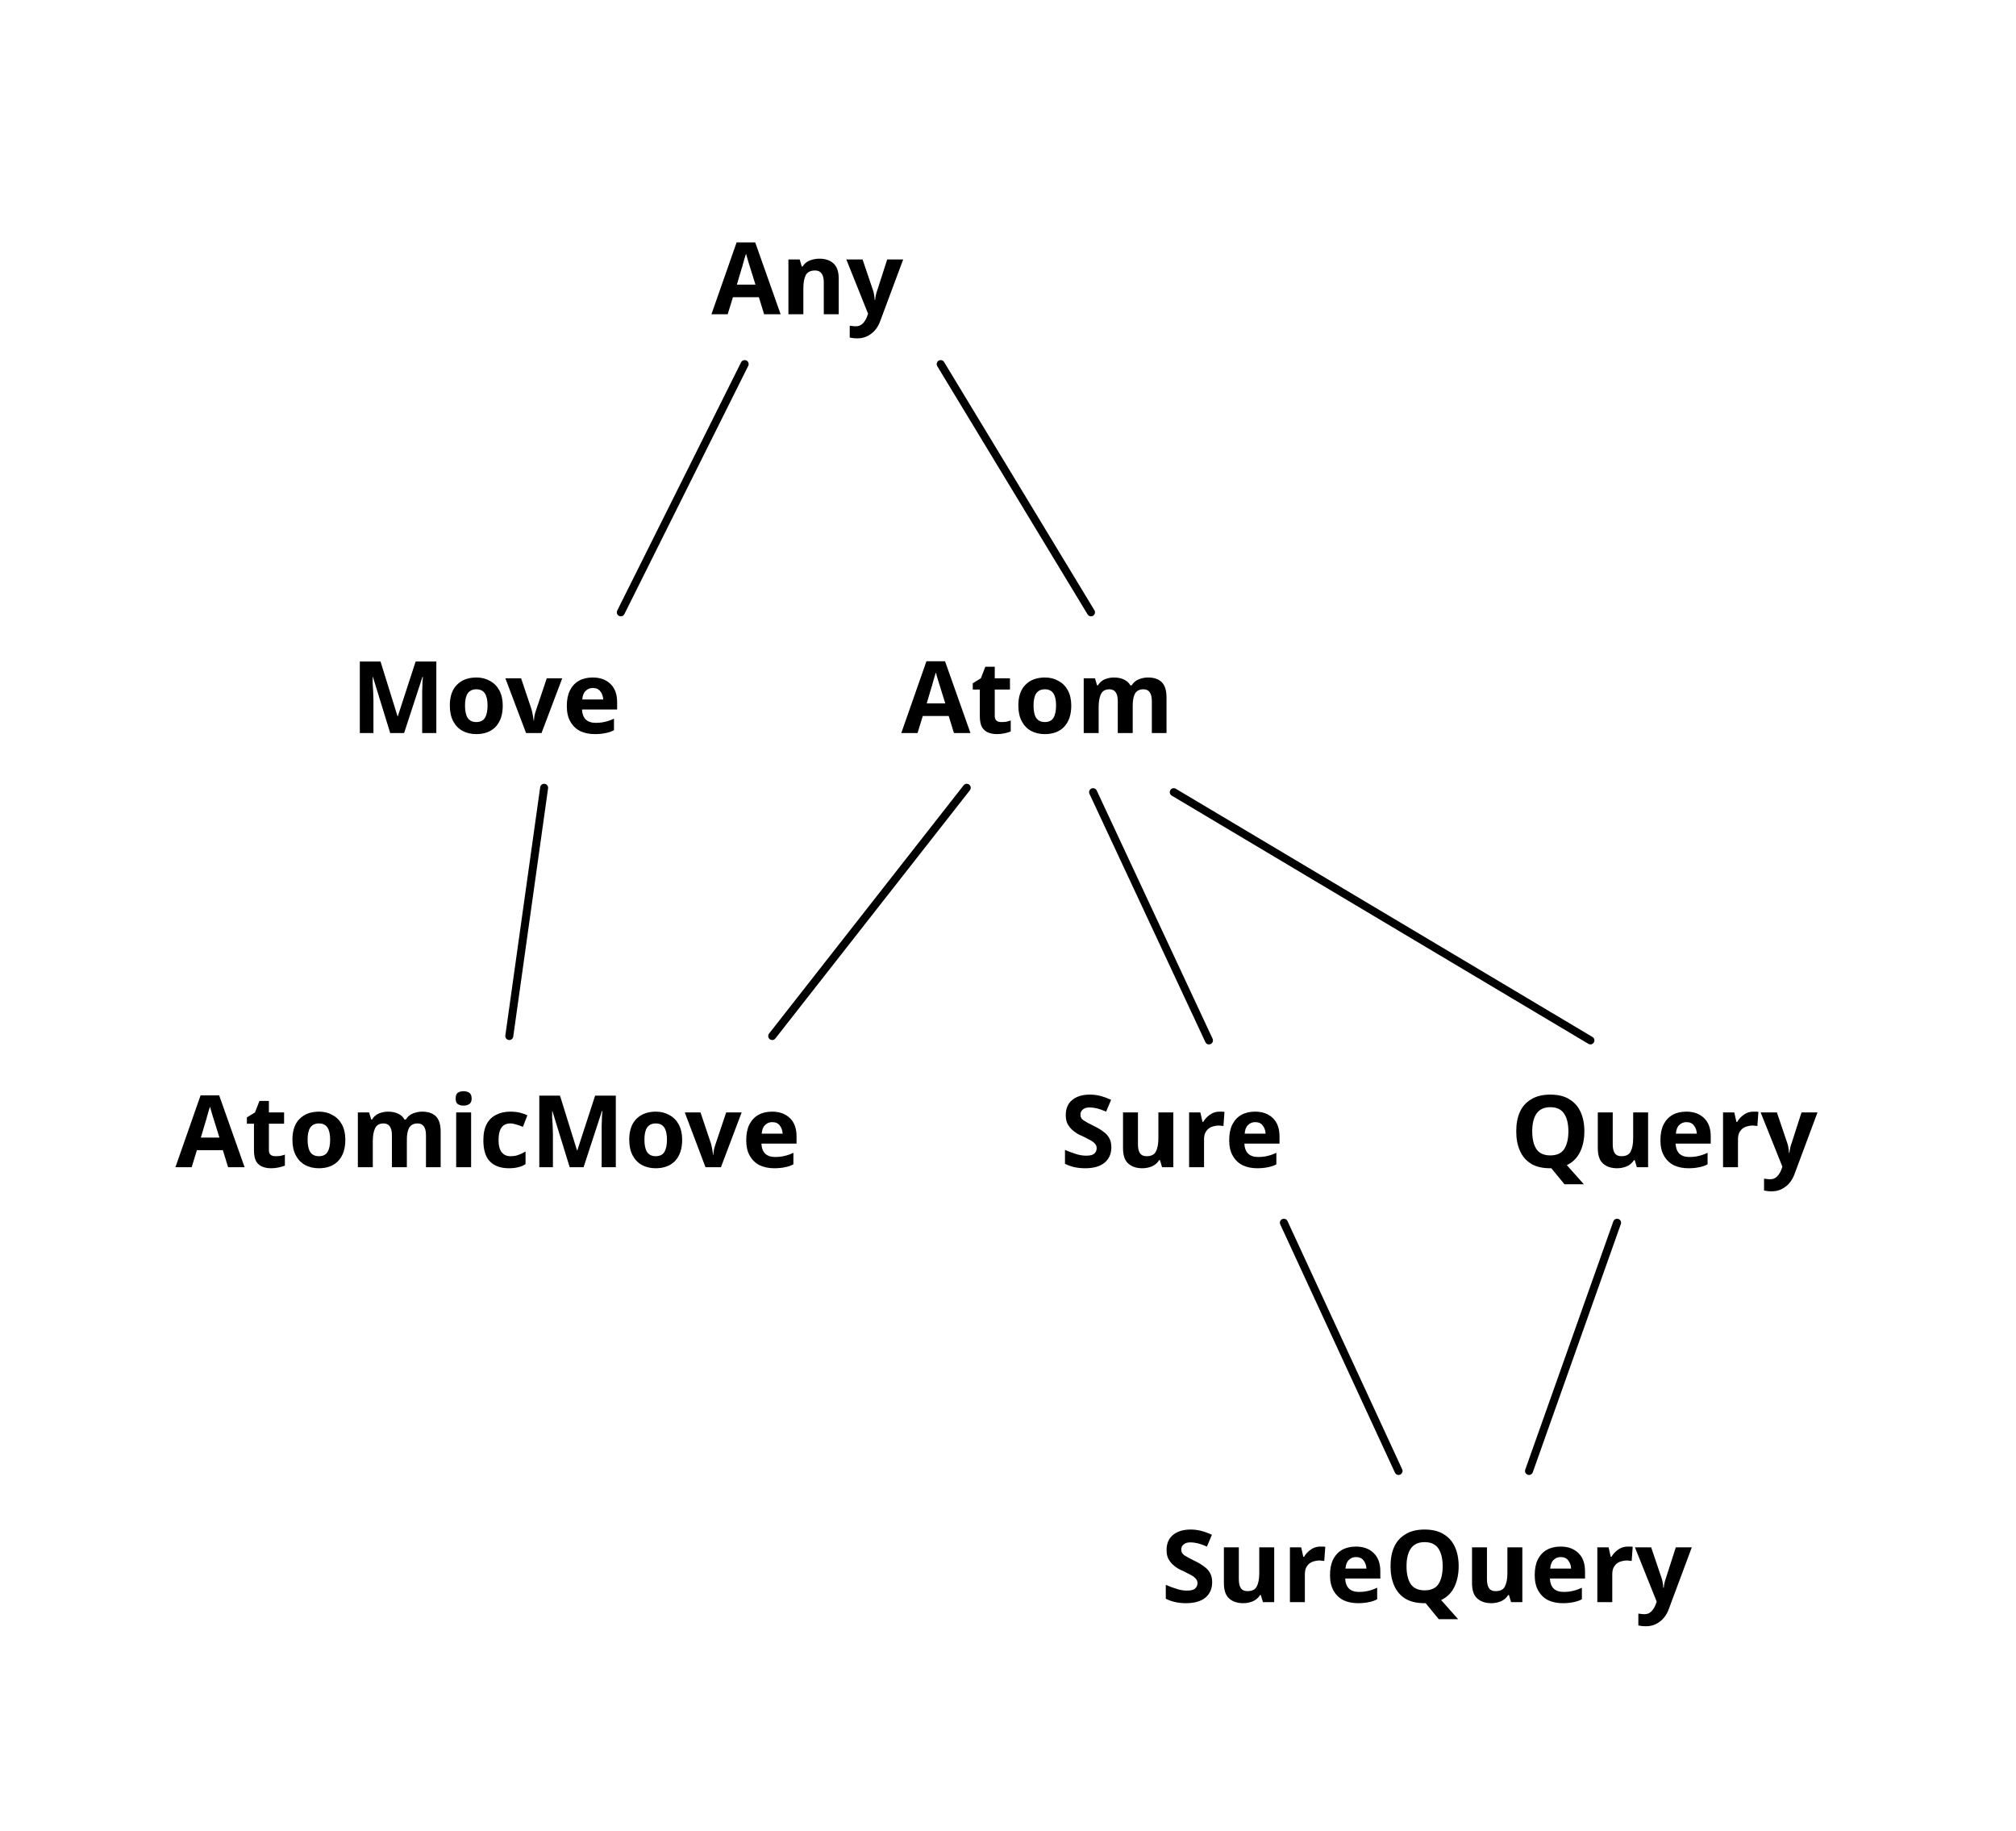
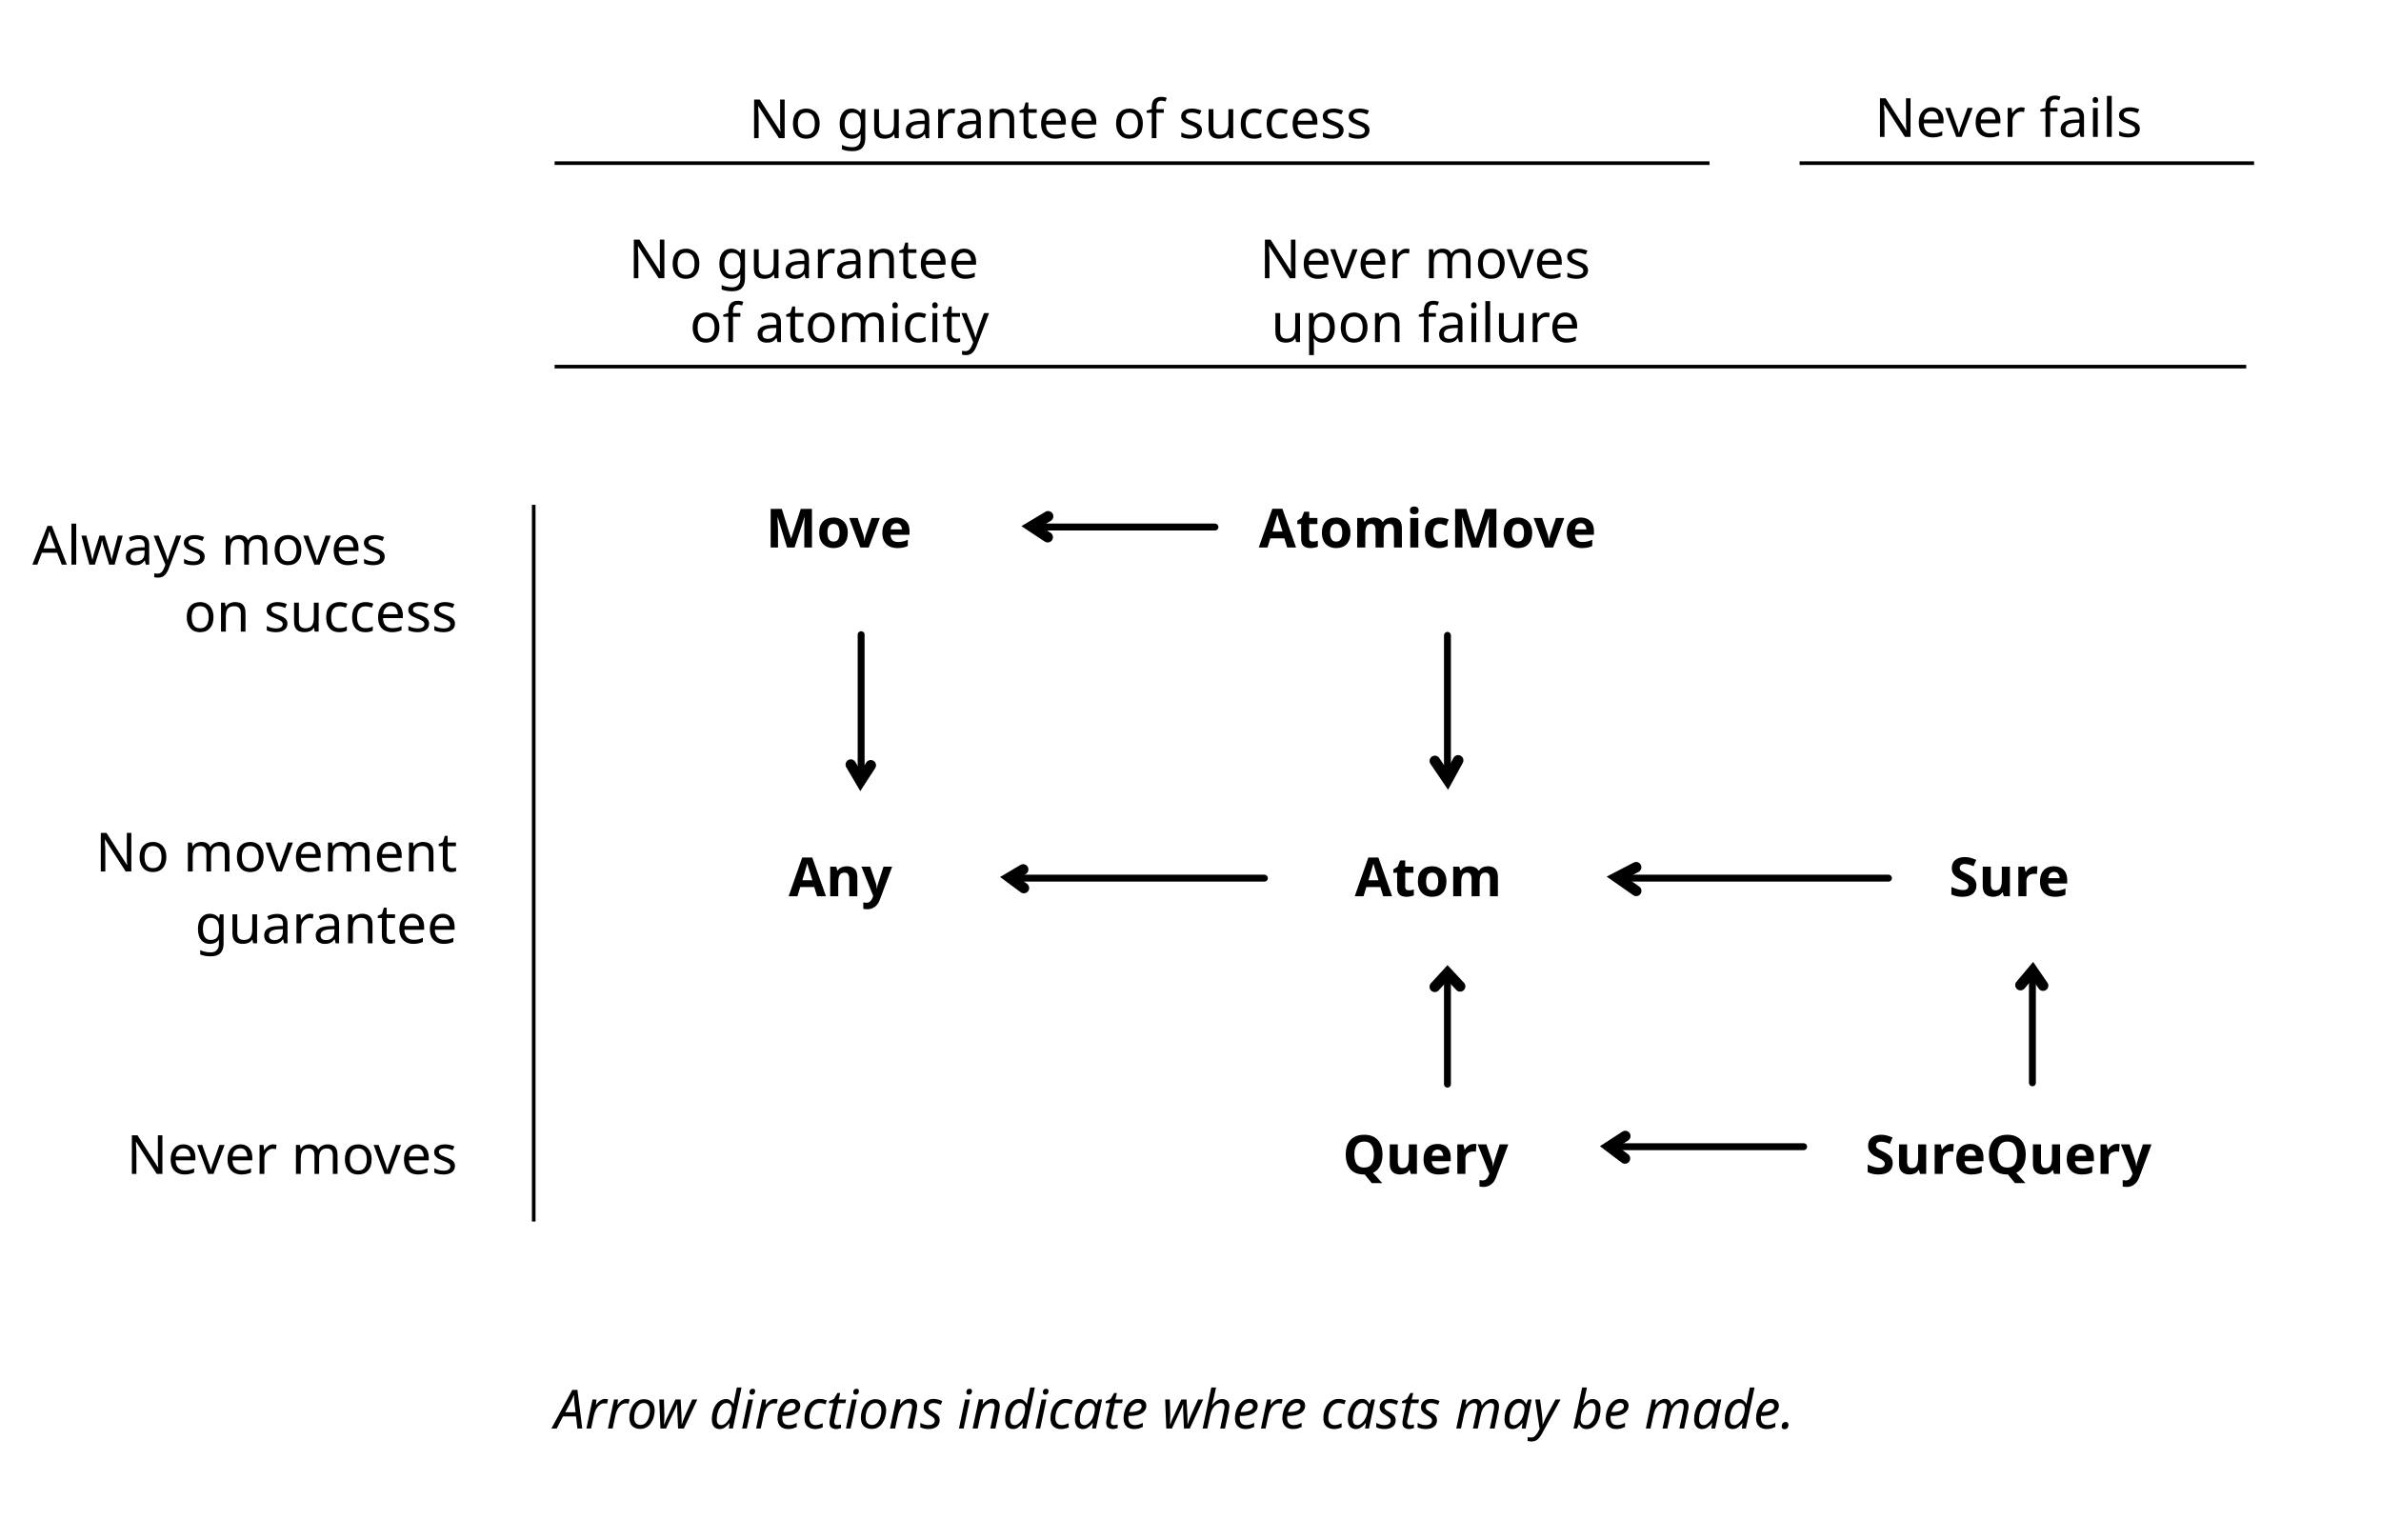
- <svg xmlns="http://www.w3.org/2000/svg" width="120.22mm" height="109.123mm" viewBox="0 0 120.22 109.123" version="1.1" id="svg5">
-   <defs id="defs2" />
-   <text xml:space="preserve" style="font-style:normal;font-variant:normal;font-weight:bold;font-stretch:normal;font-size:5.973px;line-height:3.111px;font-family:sans-serif;-inkscape-font-specification:'sans-serif Bold';text-align:center;letter-spacing:0px;word-spacing:0px;text-anchor:middle;fill:#000000;fill-opacity:1;stroke:none;stroke-width:0.124" x="56.792" y="18.735" id="text2054">
-     <tspan id="tspan2052" style="text-align:center;text-anchor:middle;stroke-width:0.124" x="50.476" y="18.735">Any</tspan>
+ <svg xmlns="http://www.w3.org/2000/svg" width="10.359in" height="6.697in" viewBox="0 0 263.115 170.11" version="1.1" id="svg5">
+   <defs id="defs2">
+     </defs>
+   <text xml:space="preserve" style="font-style:normal;font-variant:normal;font-weight:normal;font-stretch:normal;font-size:5.973px;line-height:3.111px;font-family:sans-serif;-inkscape-font-specification:sans-serif;text-align:end;letter-spacing:0px;word-spacing:0px;text-anchor:end;fill:#000000;fill-opacity:1;stroke:none;stroke-width:0.124" x="80.825" y="129.737" id="text29441-7-2-6">
+     <tspan id="tspan29439-9-7-4" style="font-style:normal;font-variant:normal;font-weight:normal;font-stretch:normal;font-family:sans-serif;-inkscape-font-specification:sans-serif;text-align:end;text-anchor:end;stroke-width:0.124" x="55.197" y="129.737">Never moves</tspan>
  </text>
-   <text xml:space="preserve" style="font-style:normal;font-variant:normal;font-weight:bold;font-stretch:normal;font-size:5.973px;line-height:3.111px;font-family:sans-serif;-inkscape-font-specification:'sans-serif Bold';text-align:center;letter-spacing:0px;word-spacing:0px;text-anchor:middle;fill:#000000;fill-opacity:1;stroke:none;stroke-width:0.124" x="79.641" y="69.587" id="text5298">
-     <tspan id="tspan5296" style="text-align:center;text-anchor:middle;stroke-width:0.124" x="72.224" y="69.587">Sure</tspan>
+   <text xml:space="preserve" style="font-style:normal;font-variant:normal;font-weight:normal;font-stretch:normal;font-size:5.973px;line-height:3.111px;font-family:sans-serif;-inkscape-font-specification:sans-serif;text-align:end;letter-spacing:0px;word-spacing:0px;text-anchor:end;fill:#000000;fill-opacity:1;stroke:none;stroke-width:0.124" x="83.352" y="96.316" id="text29441-7-0-6-6">
+     <tspan id="tspan29439-9-5-71-9" style="font-style:normal;font-variant:normal;font-weight:normal;font-stretch:normal;font-family:sans-serif;-inkscape-font-specification:sans-serif;text-align:end;text-anchor:end;stroke-width:0.124" x="55.197" y="96.316">No movement</tspan>
  </text>
-   <text xml:space="preserve" style="font-style:normal;font-variant:normal;font-weight:bold;font-stretch:normal;font-size:5.973px;line-height:3.111px;font-family:sans-serif;-inkscape-font-specification:'sans-serif Bold';text-align:center;letter-spacing:0px;word-spacing:0px;text-anchor:middle;fill:#000000;fill-opacity:1;stroke:none;stroke-width:0.124" x="39.904" y="43.703" id="text6130">
-     <tspan id="tspan6128" style="text-align:center;text-anchor:middle;stroke-width:0.124" x="31.326" y="43.703">Move</tspan>
+   <text xml:space="preserve" style="font-style:normal;font-variant:normal;font-weight:normal;font-stretch:normal;font-size:5.973px;line-height:3.111px;font-family:sans-serif;-inkscape-font-specification:sans-serif;text-align:end;letter-spacing:0px;word-spacing:0px;text-anchor:end;fill:#000000;fill-opacity:1;stroke:none;stroke-width:0.124" x="82.925" y="62.4" id="text29441-7-0-9-7-6">
+     <tspan id="tspan129244" x="55.197" y="62.4">
+       <tspan id="tspan29439-9-5-7-1-9" style="font-style:normal;font-variant:normal;font-weight:normal;font-stretch:normal;font-family:sans-serif;-inkscape-font-specification:sans-serif;text-align:end;text-anchor:end;stroke-width:0.124" x="55.197" y="62.4">Always moves</tspan>
+     </tspan>
  </text>
-   <text xml:space="preserve" style="font-style:normal;font-variant:normal;font-weight:bold;font-stretch:normal;font-size:5.973px;line-height:3.111px;font-family:sans-serif;-inkscape-font-specification:'sans-serif Bold';text-align:center;letter-spacing:0px;word-spacing:0px;text-anchor:middle;fill:#000000;fill-opacity:1;stroke:none;stroke-width:0.124" x="72.863" y="43.703" id="text6698">
-     <tspan id="tspan6696" style="text-align:center;text-anchor:middle;stroke-width:0.124" x="64.211" y="43.703">Atom</tspan>
+   <text xml:space="preserve" style="font-style:normal;font-variant:normal;font-weight:normal;font-stretch:normal;font-size:5.973px;line-height:3.111px;font-family:sans-serif;-inkscape-font-specification:sans-serif;text-align:center;letter-spacing:0px;word-spacing:0px;text-anchor:middle;fill:#000000;fill-opacity:1;stroke:none;stroke-width:0.124" x="101.34" y="30.75" id="text29441-7-0-9-9-4-6-0">
+     <tspan id="tspan153576" x="95.024" y="30.75">
+       <tspan id="tspan29439-9-5-7-5-6-6-9" style="font-style:normal;font-variant:normal;font-weight:normal;font-stretch:normal;font-family:sans-serif;-inkscape-font-specification:sans-serif;text-align:center;text-anchor:middle;stroke-width:0.124" x="95.024" y="30.75">No guarantee</tspan>
+     </tspan>
  </text>
-   <text xml:space="preserve" style="font-style:normal;font-variant:normal;font-weight:bold;font-stretch:normal;font-size:5.973px;line-height:3.111px;font-family:sans-serif;-inkscape-font-specification:'sans-serif Bold';text-align:center;letter-spacing:0px;word-spacing:0px;text-anchor:middle;fill:#000000;fill-opacity:1;stroke:none;stroke-width:0.124" x="111.469" y="69.587" id="text7376">
-     <tspan id="tspan7374" style="text-align:center;text-anchor:middle;stroke-width:0.124" x="101.561" y="69.587">Query</tspan>
+   <text xml:space="preserve" style="font-style:normal;font-variant:normal;font-weight:normal;font-stretch:normal;font-size:5.973px;line-height:3.111px;font-family:sans-serif;-inkscape-font-specification:sans-serif;text-align:center;letter-spacing:0px;word-spacing:0px;text-anchor:middle;fill:#000000;fill-opacity:1;stroke:none;stroke-width:0.124" x="129.706" y="15.263" id="text29441-7-0-9-9-4-6-0-0">
+     <tspan id="tspan153576-4" x="123.39" y="15.263">
+       <tspan id="tspan29439-9-5-7-5-6-6-9-9" style="font-style:normal;font-variant:normal;font-weight:normal;font-stretch:normal;font-family:sans-serif;-inkscape-font-specification:sans-serif;text-align:center;text-anchor:middle;stroke-width:0.124" x="123.39" y="15.263">No guarantee of success</tspan>
+     </tspan>
  </text>
-   <text xml:space="preserve" style="font-style:normal;font-variant:normal;font-weight:bold;font-stretch:normal;font-size:5.973px;line-height:3.111px;font-family:sans-serif;-inkscape-font-specification:'sans-serif Bold';text-align:center;letter-spacing:0px;word-spacing:0px;text-anchor:middle;fill:#000000;fill-opacity:1;stroke:none;stroke-width:0.124" x="105.012" y="95.516" id="text8072">
-     <tspan id="tspan8070" style="text-align:center;text-anchor:middle;stroke-width:0.124" x="87.394" y="95.516">SureQuery</tspan>
+   <text xml:space="preserve" style="font-style:normal;font-variant:normal;font-weight:normal;font-stretch:normal;font-size:5.973px;line-height:3.111px;font-family:sans-serif;-inkscape-font-specification:sans-serif;text-align:center;letter-spacing:0px;word-spacing:0px;text-anchor:middle;fill:#000000;fill-opacity:1;stroke:none;stroke-width:0.124" x="230.601" y="15.125" id="text29441-7-0-9-9-4-6-0-5">
+     <tspan id="tspan29439-9-5-7-5-6-6-9-1" style="font-style:normal;font-variant:normal;font-weight:normal;font-stretch:normal;font-family:sans-serif;-inkscape-font-specification:sans-serif;text-align:center;text-anchor:middle;stroke-width:0.124" x="224.285" y="15.125">Never fails</tspan>
  </text>
-   <text xml:space="preserve" style="font-style:normal;font-variant:normal;font-weight:bold;font-stretch:normal;font-size:5.973px;line-height:3.111px;font-family:sans-serif;-inkscape-font-specification:'sans-serif Bold';text-align:center;letter-spacing:0px;word-spacing:0px;text-anchor:middle;fill:#000000;fill-opacity:1;stroke:none;stroke-width:0.124" x="51.975" y="69.587" id="text8076">
-     <tspan id="tspan8074" style="text-align:center;text-anchor:middle;stroke-width:0.124" x="31.441" y="69.587">AtomicMove</tspan>
+   <text xml:space="preserve" style="font-style:normal;font-variant:normal;font-weight:bold;font-stretch:normal;font-size:5.973px;line-height:3.111px;font-family:sans-serif;-inkscape-font-specification:'sans-serif Bold';text-align:center;letter-spacing:0px;word-spacing:0px;text-anchor:middle;fill:#000000;fill-opacity:1;stroke:none;stroke-width:0.124" x="101.514" y="99.047" id="text2054-9-6-6">
+     <tspan id="tspan2052-6-3-0" style="font-style:normal;font-variant:normal;font-weight:bold;font-stretch:normal;font-family:sans-serif;-inkscape-font-specification:'sans-serif Bold';text-align:center;text-anchor:middle;stroke-width:0.124" x="95.198" y="99.047">Any</tspan>
  </text>
-   <g id="g11143" transform="matrix(0.4703354,0,0,0.4703354,10.95299,2.921165)">
-     <path style="fill:none;stroke:#000000;stroke-width:1.012;stroke-linecap:round;stroke-linejoin:miter;stroke-miterlimit:4;stroke-dasharray:none;stroke-opacity:1" d="M 71.126,39.94 55.423,71.406" id="path10769" />
-     <path style="fill:none;stroke:#000000;stroke-width:1.012;stroke-linecap:round;stroke-linejoin:miter;stroke-miterlimit:4;stroke-dasharray:none;stroke-opacity:1" d="M 95.979,39.94 115.039,71.406" id="path10957" />
-   </g>
-   <path style="fill:none;stroke:#000000;stroke-width:0.476;stroke-linecap:round;stroke-linejoin:miter;stroke-miterlimit:4;stroke-dasharray:none;stroke-opacity:1" d="M 69.994,47.227 94.842,62.026" id="path127911" />
-   <path style="fill:none;stroke:#000000;stroke-width:0.476;stroke-linecap:round;stroke-linejoin:miter;stroke-miterlimit:4;stroke-dasharray:none;stroke-opacity:1" d="m 65.184,47.227 6.911,14.8" id="path127913" />
-   <path style="fill:none;stroke:#000000;stroke-width:0.476;stroke-linecap:round;stroke-linejoin:miter;stroke-miterlimit:4;stroke-dasharray:none;stroke-opacity:1" d="M 30.371,61.766 32.448,46.966" id="path10769-9" />
-   <path style="fill:none;stroke:#000000;stroke-width:0.476;stroke-linecap:round;stroke-linejoin:miter;stroke-miterlimit:4;stroke-dasharray:none;stroke-opacity:1" d="M 46.049,61.766 57.65,46.966" id="use11561" />
-   <path style="fill:none;stroke:#000000;stroke-width:0.476;stroke-linecap:round;stroke-linejoin:miter;stroke-miterlimit:4;stroke-dasharray:none;stroke-opacity:1" d="M 83.4,87.695 76.561,72.896" id="path128418" />
-   <path style="fill:none;stroke:#000000;stroke-width:0.476;stroke-linecap:round;stroke-linejoin:miter;stroke-miterlimit:4;stroke-dasharray:none;stroke-opacity:1" d="M 91.18,87.695 96.431,72.896" id="use128420" />
+   <text xml:space="preserve" style="font-style:normal;font-variant:normal;font-weight:bold;font-stretch:normal;font-size:5.973px;line-height:3.111px;font-family:sans-serif;-inkscape-font-specification:'sans-serif Bold';text-align:center;letter-spacing:0px;word-spacing:0px;text-anchor:middle;fill:#000000;fill-opacity:1;stroke:none;stroke-width:0.124" x="101.345" y="60.505" id="text12013-4-1-4">
+     <tspan id="tspan12011-1-7-3" style="font-style:normal;font-variant:normal;font-weight:bold;font-stretch:normal;font-family:sans-serif;-inkscape-font-specification:'sans-serif Bold';text-align:center;text-anchor:middle;stroke-width:0.124" x="95.029" y="60.505">Move</tspan>
+   </text>
+   <text xml:space="preserve" style="font-style:normal;font-variant:normal;font-weight:bold;font-stretch:normal;font-size:5.973px;line-height:3.111px;font-family:sans-serif;-inkscape-font-specification:'sans-serif Bold';text-align:center;letter-spacing:0px;word-spacing:0px;text-anchor:middle;fill:#000000;fill-opacity:1;stroke:none;stroke-width:0.124" x="230.588" y="129.737" id="text23415-0-0-1">
+     <tspan id="tspan23413-5-2-9" style="font-style:normal;font-variant:normal;font-weight:bold;font-stretch:normal;font-family:sans-serif;-inkscape-font-specification:'sans-serif Bold';text-align:center;text-anchor:middle;stroke-width:0.124" x="224.272" y="129.737">SureQuery</tspan>
+   </text>
+   <text xml:space="preserve" style="font-style:normal;font-variant:normal;font-weight:bold;font-stretch:normal;font-size:5.973px;line-height:3.111px;font-family:sans-serif;-inkscape-font-specification:'sans-serif Bold';text-align:center;letter-spacing:0px;word-spacing:0px;text-anchor:middle;fill:#000000;fill-opacity:1;stroke:none;stroke-width:0.124" x="166.4" y="60.505" id="text12013-4-4-8-6-7">
+     <tspan id="tspan12011-1-5-5-6-4" style="font-style:normal;font-variant:normal;font-weight:bold;font-stretch:normal;font-family:sans-serif;-inkscape-font-specification:'sans-serif Bold';text-align:center;text-anchor:middle;stroke-width:0.124" x="160.084" y="60.505">AtomicMove</tspan>
+   </text>
+   <text xml:space="preserve" style="font-style:normal;font-variant:normal;font-weight:bold;font-stretch:normal;font-size:5.973px;line-height:3.111px;font-family:sans-serif;-inkscape-font-specification:'sans-serif Bold';text-align:center;letter-spacing:0px;word-spacing:0px;text-anchor:middle;fill:#000000;fill-opacity:1;stroke:none;stroke-width:0.124" x="166.175" y="129.737" id="text13213-0-6-7">
+     <tspan id="tspan13211-6-1-8" style="font-style:normal;font-variant:normal;font-weight:bold;font-stretch:normal;font-family:sans-serif;-inkscape-font-specification:'sans-serif Bold';text-align:center;text-anchor:middle;stroke-width:0.124" x="159.859" y="129.737">Query</tspan>
+   </text>
+   <text xml:space="preserve" style="font-style:normal;font-variant:normal;font-weight:bold;font-stretch:normal;font-size:5.973px;line-height:3.111px;font-family:sans-serif;-inkscape-font-specification:'sans-serif Bold';text-align:center;letter-spacing:0px;word-spacing:0px;text-anchor:middle;fill:#000000;fill-opacity:1;stroke:none;stroke-width:0.124" x="166.492" y="99.047" id="text12013-4-4-85-7">
+     <tspan id="tspan12011-1-5-9-4" style="font-style:normal;font-variant:normal;font-weight:bold;font-stretch:normal;font-family:sans-serif;-inkscape-font-specification:'sans-serif Bold';text-align:center;text-anchor:middle;stroke-width:0.124" x="160.176" y="99.047">Atom</tspan>
+   </text>
+   <text xml:space="preserve" style="font-style:normal;font-variant:normal;font-weight:bold;font-stretch:normal;font-size:5.973px;line-height:3.111px;font-family:sans-serif;-inkscape-font-specification:'sans-serif Bold';text-align:center;letter-spacing:0px;word-spacing:0px;text-anchor:middle;fill:#000000;fill-opacity:1;stroke:none;stroke-width:0.124" x="230.679" y="99.047" id="text73701-3">
+     <tspan id="tspan73699-2" style="font-style:normal;font-variant:normal;font-weight:bold;font-stretch:normal;font-family:sans-serif;-inkscape-font-specification:'sans-serif Bold';text-align:center;text-anchor:middle;stroke-width:0.124" x="224.363" y="99.047">Sure</tspan>
+   </text>
+   <text xml:space="preserve" style="font-style:normal;font-variant:normal;font-weight:normal;font-stretch:normal;font-size:5.973px;line-height:3.111px;font-family:sans-serif;-inkscape-font-specification:sans-serif;text-align:center;letter-spacing:0px;word-spacing:0px;text-anchor:middle;fill:#000000;fill-opacity:1;stroke:none;stroke-width:0.124" x="166.123" y="30.75" id="text95085">
+     <tspan id="tspan95083" style="font-style:normal;font-variant:normal;font-weight:normal;font-stretch:normal;font-family:sans-serif;-inkscape-font-specification:sans-serif;text-align:center;text-anchor:middle;stroke-width:0.124" x="159.807" y="30.75">Never moves</tspan>
+   </text>
+   <text xml:space="preserve" style="font-style:italic;font-variant:normal;font-weight:normal;font-stretch:normal;font-size:5.973px;line-height:3.111px;font-family:sans-serif;-inkscape-font-specification:'sans-serif Italic';text-align:center;letter-spacing:0px;word-spacing:0px;text-anchor:middle;fill:#000000;fill-opacity:1;stroke:none;stroke-width:0.124" x="138.429" y="157.868" id="text95085-1">
+     <tspan id="tspan95083-1" style="font-style:italic;font-variant:normal;font-weight:normal;font-stretch:normal;font-family:sans-serif;-inkscape-font-specification:'sans-serif Italic';text-align:center;text-anchor:middle;stroke-width:0.124" x="132.113" y="157.868">Arrow directions indicate where casts may be made.</tspan>
+   </text>
+   <path style="fill:none;stroke:#000000;stroke-width:0.4;stroke-linecap:butt;stroke-linejoin:miter;stroke-miterlimit:4;stroke-dasharray:none;stroke-opacity:1" d="m 58.975,55.79 c 0,26.403 0,52.805 0,79.207" id="path120118" />
+   <path style="fill:none;stroke:#000000;stroke-width:0.765;stroke-linecap:round;stroke-linejoin:miter;stroke-miterlimit:4;stroke-dasharray:none;stroke-opacity:1" d="m 95.159,70.14 c 0,0 0,15.314 0,15.314" id="path120118-6" />
+   <path style="fill:none;stroke:#000000;stroke-width:1.165;stroke-linecap:round;stroke-linejoin:miter;stroke-miterlimit:4;stroke-dasharray:none;stroke-opacity:1" d="m 96.222,84.575 -1.133,1.746 -1.07,-1.82" id="path120124-6" />
+   <path style="fill:none;stroke:#000000;stroke-width:0.765;stroke-linecap:round;stroke-linejoin:miter;stroke-miterlimit:4;stroke-dasharray:none;stroke-opacity:1" d="m 159.954,70.215 c 0,0 0,15.314 0,15.314" id="path120118-6-9" />
+   <path style="fill:none;stroke:#000000;stroke-width:1.165;stroke-linecap:round;stroke-linejoin:miter;stroke-miterlimit:4;stroke-dasharray:none;stroke-opacity:1" d="m 161.135,84.031 -1.168,2.137 -1.404,-2.074" id="path120124-6-0" />
+   <path style="fill:none;stroke:#000000;stroke-width:0.765;stroke-linecap:round;stroke-linejoin:miter;stroke-miterlimit:4;stroke-dasharray:none;stroke-opacity:1" d="m 224.599,119.664 c 0,0 0,-11.61 0,-11.61" id="path122911" />
+   <path style="fill:none;stroke:#000000;stroke-width:1.165;stroke-linecap:round;stroke-linejoin:miter;stroke-miterlimit:4;stroke-dasharray:none;stroke-opacity:1" d="m 225.776,108.925 -1.143,-1.662 -1.352,1.605" id="path122917" />
+   <path style="fill:none;stroke:#000000;stroke-width:0.4;stroke-linecap:butt;stroke-linejoin:miter;stroke-miterlimit:4;stroke-dasharray:none;stroke-opacity:1" d="m 61.286,18.027 c 42.544,0 85.087,0 127.629,0" id="path123257" />
+   <path style="fill:none;stroke:#000000;stroke-width:0.765;stroke-linecap:round;stroke-linejoin:miter;stroke-miterlimit:4;stroke-dasharray:none;stroke-opacity:1" d="m 180.038,97.048 c 0,0 28.652,0 28.652,0" id="path123257-0" />
+   <path style="fill:none;stroke:#000000;stroke-width:1.165;stroke-linecap:round;stroke-linejoin:miter;stroke-miterlimit:4;stroke-dasharray:none;stroke-opacity:1" d="m 180.803,95.842 -2.135,1.108 2.146,1.501" id="path123263-0" />
+   <path style="fill:none;stroke:#000000;stroke-width:0.765;stroke-linecap:round;stroke-linejoin:miter;stroke-miterlimit:4;stroke-dasharray:none;stroke-opacity:1" d="m 112.661,97.048 c 0,0 27.064,0 27.064,0" id="path123257-0-2" />
+   <path style="fill:none;stroke:#000000;stroke-width:1.165;stroke-linecap:round;stroke-linejoin:miter;stroke-miterlimit:4;stroke-dasharray:none;stroke-opacity:1" d="m 113.062,96.087 -1.498,0.888 1.58,1.166" id="path123263-0-6" />
+   <path style="fill:none;stroke:#000000;stroke-width:0.765;stroke-linecap:round;stroke-linejoin:miter;stroke-miterlimit:4;stroke-dasharray:none;stroke-opacity:1" d="m 114.742,58.246 c 6.506,0 13.012,0 19.518,0" id="path123257-0-2-2" />
+   <path style="fill:none;stroke:#000000;stroke-width:1.165;stroke-linecap:round;stroke-linejoin:miter;stroke-miterlimit:4;stroke-dasharray:none;stroke-opacity:1" d="m 115.819,57.059 -1.856,1.112 1.813,1.196" id="path123263-0-6-4" />
+   <path style="fill:none;stroke:#000000;stroke-width:0.765;stroke-linecap:round;stroke-linejoin:miter;stroke-miterlimit:4;stroke-dasharray:none;stroke-opacity:1" d="m 177.921,126.726 c 0,0 21.395,0 21.395,0" id="path127370" />
+   <path style="fill:none;stroke:#000000;stroke-width:1.165;stroke-linecap:round;stroke-linejoin:miter;stroke-miterlimit:4;stroke-dasharray:none;stroke-opacity:1" d="m 179.603,125.548 -1.785,1.159 1.748,1.319" id="path127376" />
+   <text xml:space="preserve" style="font-style:normal;font-variant:normal;font-weight:normal;font-stretch:normal;font-size:5.973px;line-height:3.111px;font-family:sans-serif;-inkscape-font-specification:sans-serif;text-align:end;letter-spacing:0px;word-spacing:0px;text-anchor:end;fill:#000000;fill-opacity:1;stroke:none;stroke-width:0.124" x="55.197" y="69.808" id="text130830">
+     <tspan id="tspan130828" x="55.197" y="69.808">on success</tspan>
+   </text>
+   <text xml:space="preserve" style="font-style:italic;font-variant:normal;font-weight:normal;font-stretch:normal;font-size:5.973px;line-height:3.111px;font-family:sans-serif;-inkscape-font-specification:'sans-serif Italic';text-align:end;letter-spacing:0px;word-spacing:0px;text-anchor:end;fill:#000000;fill-opacity:1;stroke:none;stroke-width:0.124" x="766.568" y="112.405" id="text145403">
+     <tspan id="tspan145401" style="font-style:italic;font-variant:normal;font-weight:normal;font-stretch:normal;font-family:sans-serif;-inkscape-font-specification:'sans-serif Italic';text-align:end;text-anchor:end;stroke-width:0.124" x="728.63" y="112.405" />
+   </text>
+   <text xml:space="preserve" style="font-style:normal;font-variant:normal;font-weight:normal;font-stretch:normal;font-size:5.973px;line-height:3.111px;font-family:sans-serif;-inkscape-font-specification:sans-serif;text-align:center;letter-spacing:0px;word-spacing:0px;text-anchor:middle;fill:#000000;fill-opacity:1;stroke:none;stroke-width:0.124" x="166.175" y="37.806" id="text149741">
+     <tspan id="tspan149739" style="font-style:normal;font-variant:normal;font-weight:normal;font-stretch:normal;font-family:sans-serif;-inkscape-font-specification:sans-serif;text-align:center;text-anchor:middle;stroke-width:0.124" x="159.859" y="37.806">upon failure</tspan>
+   </text>
+   <text xml:space="preserve" style="font-style:normal;font-variant:normal;font-weight:normal;font-stretch:normal;font-size:5.973px;line-height:3.111px;font-family:sans-serif;-inkscape-font-specification:sans-serif;text-align:center;letter-spacing:0px;word-spacing:0px;text-anchor:middle;fill:#000000;fill-opacity:1;stroke:none;stroke-width:0.124" x="95.083" y="37.806" id="text154326">
+     <tspan id="tspan154324" x="95.083" y="37.806">of atomicity</tspan>
+   </text>
+   <path style="fill:none;stroke:#000000;stroke-width:0.4;stroke-linecap:butt;stroke-linejoin:miter;stroke-miterlimit:4;stroke-dasharray:none;stroke-opacity:1" d="m 61.286,40.517 c 62.315,0 124.629,0 186.941,0" id="path162744" />
+   <text xml:space="preserve" style="font-style:normal;font-variant:normal;font-weight:normal;font-stretch:normal;font-size:5.973px;line-height:3.111px;font-family:sans-serif;-inkscape-font-specification:sans-serif;text-align:end;letter-spacing:0px;word-spacing:0px;text-anchor:end;fill:#000000;fill-opacity:1;stroke:none;stroke-width:0.124" x="83.352" y="104.253" id="text189560">
+     <tspan id="tspan189558" style="font-style:normal;font-variant:normal;font-weight:normal;font-stretch:normal;font-family:sans-serif;-inkscape-font-specification:sans-serif;text-align:end;text-anchor:end;stroke-width:0.124" x="55.197" y="104.253">guarantee</tspan>
+   </text>
+   <path style="fill:none;stroke:#000000;stroke-width:0.4;stroke-linecap:butt;stroke-linejoin:miter;stroke-miterlimit:4;stroke-dasharray:none;stroke-opacity:1" d="m 198.87,18.027 c 16.743,0 33.485,0 50.227,0" id="path193230" />
+   <path style="fill:none;stroke:#000000;stroke-width:0.765;stroke-linecap:round;stroke-linejoin:miter;stroke-miterlimit:4;stroke-dasharray:none;stroke-opacity:1" d="m 159.954,119.813 c 0,0 0,-11.61 0,-11.61" id="path2943" />
+   <path style="fill:none;stroke:#000000;stroke-width:1.165;stroke-linecap:round;stroke-linejoin:miter;stroke-miterlimit:4;stroke-dasharray:none;stroke-opacity:1" d="m 161.353,109.007 -1.389,-1.49 -1.409,1.539" id="path2949" />
</svg>
